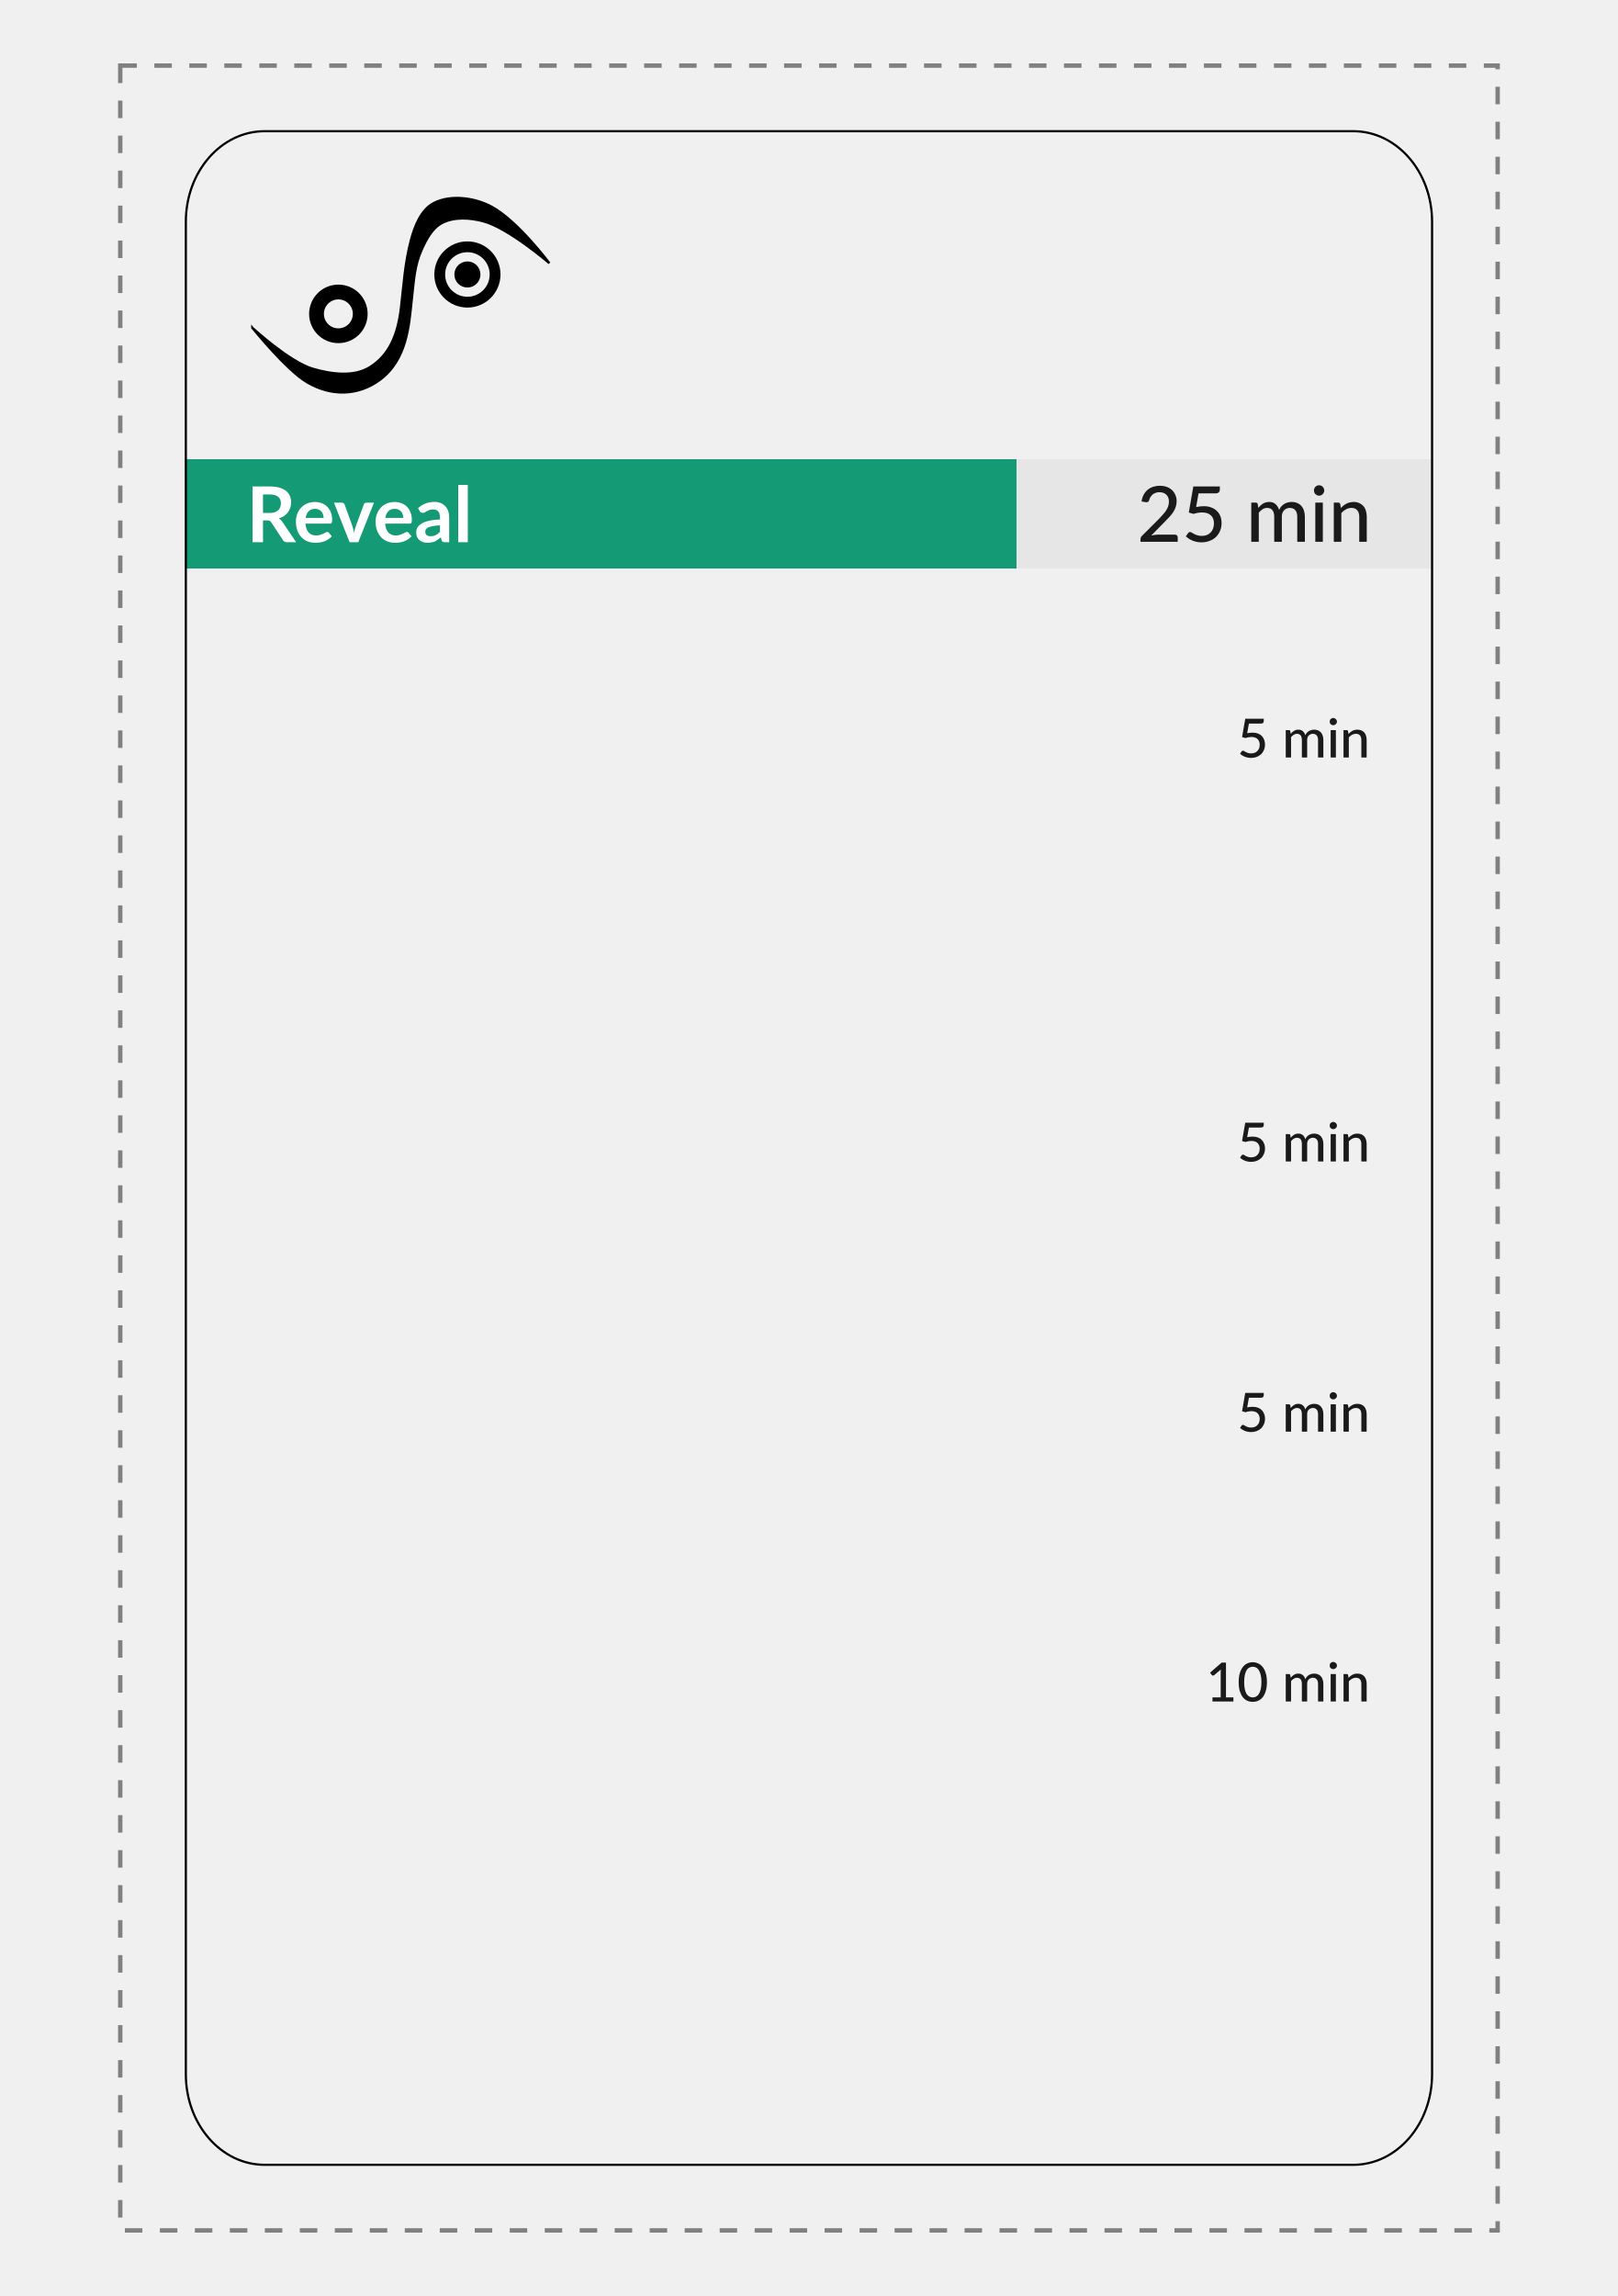
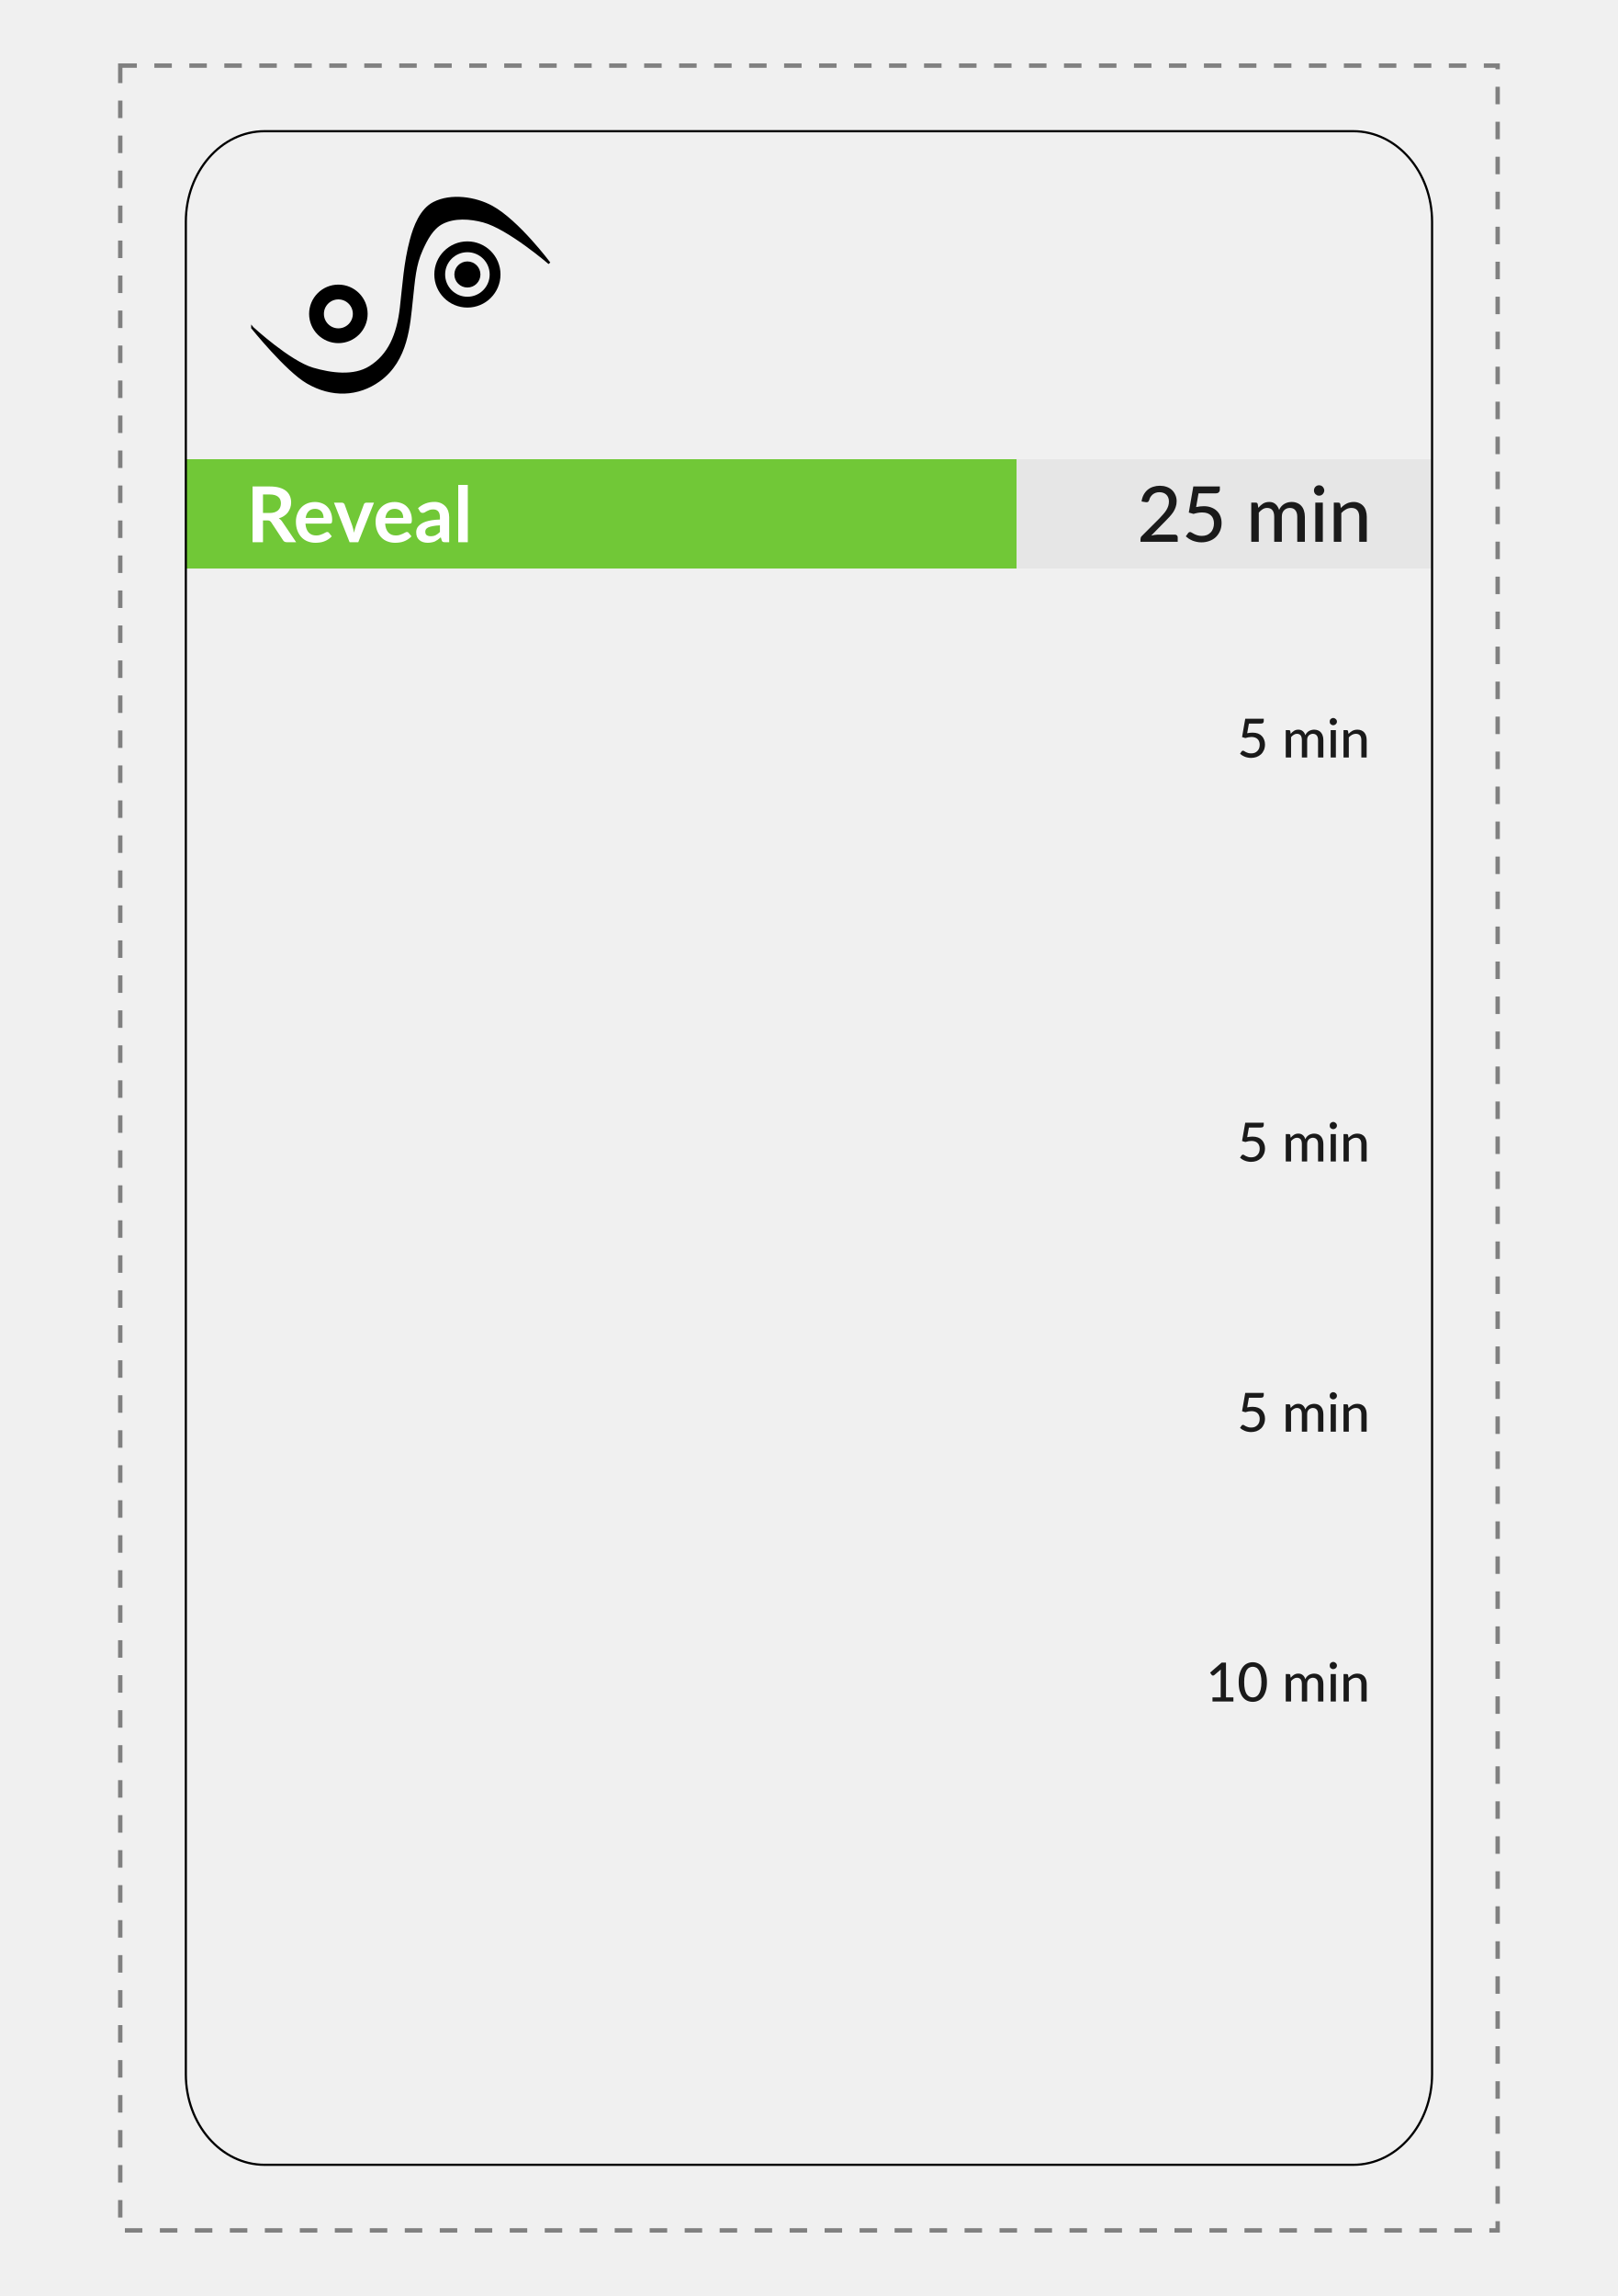
<svg xmlns="http://www.w3.org/2000/svg" xmlns:xlink="http://www.w3.org/1999/xlink" width="74mm" height="105mm" viewBox="0 0 262.205 372.047" id="svg2" version="1.1" enable-background="new">
  <defs id="defs4" />
  <g id="layer1" transform="translate(0,-680.315)" style="display:inline">
    <path style="fill:none;fill-rule:evenodd;stroke:#808080;stroke-width:0.709;stroke-linecap:butt;stroke-linejoin:miter;stroke-miterlimit:4;stroke-dasharray:2.835, 2.835;stroke-dashoffset:0;stroke-opacity:1" d="m 19.488,690.945 0,350.787 223.228,0 0,-350.787 z" id="path3350" transform="translate(4.3385302e-7,8.6660179e-6)" />
  </g>
  <g id="layer2" style="display:inline">
    <path style="fill:none;fill-opacity:1;stroke:none;stroke-width:0.709;stroke-miterlimit:4;stroke-dasharray:2.835, 2.835;stroke-dashoffset:0;stroke-opacity:1" d="m 42.884,21.259 c -7.071,0 -12.766,6.545 -12.766,14.674 l 0,38.477 201.969,0 0,-38.477 c 0,-8.129 -5.692,-14.674 -12.764,-14.674 l -176.439,0 z" id="rect4195-3" />
  </g>
  <g id="layer8" style="display:inline">
-     <rect style="display:inline;fill:#149a75;fill-opacity:1;stroke:none;stroke-width:1;stroke-miterlimit:4;stroke-dasharray:none;stroke-dashoffset:0;stroke-opacity:1" id="rect4178" width="134.646" height="17.717" x="30.118" y="74.409" />
+     <rect style="display:inline;fill:#71c837;fill-opacity:1;stroke:none;stroke-width:1;stroke-miterlimit:4;stroke-dasharray:none;stroke-dashoffset:0;stroke-opacity:1" id="rect4178" width="134.646" height="17.717" x="30.118" y="74.409" />
    <text xml:space="preserve" style="font-style:normal;font-weight:normal;font-size:11.25px;line-height:125%;font-family:sans-serif;letter-spacing:0px;word-spacing:0px;display:inline;fill:#000000;fill-opacity:1;stroke:none;stroke-width:1px;stroke-linecap:butt;stroke-linejoin:miter;stroke-opacity:1" x="39.935" y="87.861" id="text4180">
      <tspan id="tspan4182" x="39.935" y="87.861" style="font-style:normal;font-variant:normal;font-weight:bold;font-stretch:normal;font-size:12.5px;font-family:Lato;-inkscape-font-specification:'Lato Bold';fill:#ffffff">Reveal</tspan>
    </text>
    <rect y="74.409" x="164.764" height="17.717" width="67.323" id="rect4191" style="display:inline;fill:#e6e6e6;fill-opacity:1;stroke:none;stroke-width:1;stroke-miterlimit:4;stroke-dasharray:none;stroke-dashoffset:0;stroke-opacity:1" />
    <text xml:space="preserve" style="font-style:normal;font-weight:normal;font-size:12.5px;line-height:125%;font-family:sans-serif;letter-spacing:0px;word-spacing:0px;fill:#1a1a1a;fill-opacity:1;stroke:none;stroke-width:1px;stroke-linecap:butt;stroke-linejoin:miter;stroke-opacity:1" x="184.268" y="87.79" id="text4193">
      <tspan id="tspan4195" x="184.268" y="87.79" style="font-style:normal;font-variant:normal;font-weight:500;font-stretch:normal;font-size:12.5px;font-family:Lato;-inkscape-font-specification:'Lato Medium';fill:#1a1a1a">25 min</tspan>
    </text>
  </g>
  <g id="layer7">
    <path style="fill:none;fill-rule:evenodd;stroke:none;stroke-width:1px;stroke-linecap:butt;stroke-linejoin:miter;stroke-opacity:1" d="m 99.213,31.89 0,31.89 122.244,0 0,-31.89 z" id="path4300" />
    <flowRoot xml:space="preserve" style="font-style:normal;font-weight:normal;font-size:12.5px;line-height:125%;font-family:sans-serif;text-align:end;letter-spacing:0px;word-spacing:0px;text-anchor:end;fill:#000000;fill-opacity:1;stroke:none;stroke-width:1px;stroke-linecap:butt;stroke-linejoin:miter;stroke-opacity:1" id="flowRoot4271" transform="translate(0,6.827254)">
      <flowRegion id="flowRegion4273">
        <use x="0" y="0" xlink:href="#path4300" id="use4275" width="100%" height="100%" />
      </flowRegion>
      <flowPara style="font-style:normal;font-variant:normal;font-weight:bold;font-stretch:normal;font-size:13.375px;font-family:Roboto;-inkscape-font-specification:'Roboto Bold';text-align:end;text-anchor:end" id="flowPara4277">Wicked Questions</flowPara>
    </flowRoot>
  </g>
  <g id="layer6" style="display:inline">
    <path style="fill:none;fill-rule:evenodd;stroke:none;stroke-width:1px;stroke-linecap:butt;stroke-linejoin:miter;stroke-opacity:1" d="m 40.748,31.89 0,31.89 53.15,0 0,-31.89 z" id="path4213" />
    <g transform="matrix(1.42084,0,0,1.420841,-127.9386,17.93971)" id="layer12">
      <g id="g4716">
        <path style="fill:#000000;fill-opacity:1;stroke:#000000;stroke-width:0.265px;stroke-linecap:butt;stroke-linejoin:miter;stroke-opacity:1" d="m 118.826,24.757 c 0,0 4.231,3.901 6.898,4.677 2.088,0.608 4.678,0.966 6.52,-0.189 2.167,-1.358 3.176,-3.633 3.544,-6.804 0.306,-2.642 0.436,-5.072 1.134,-7.701 0.403,-1.52 1.134,-3.449 2.599,-4.205 1.963,-1.013 4.748,-0.596 6.615,0.425 2.996,1.64 6.567,6.426 6.567,6.426 0,0 -4.648,-4.001 -7.512,-4.772 -1.522,-0.41 -3.326,-0.537 -4.725,0.189 -1.127,0.585 -1.793,1.867 -2.315,3.024 -0.819,1.814 -0.886,3.396 -1.158,5.859 -0.296,2.677 -0.486,6.759 -3.709,9.071 -2.418,1.735 -5.407,1.843 -8.174,0.236 -2.39,-1.388 -6.284,-6.237 -6.284,-6.237 z" id="path4704" />
        <circle style="opacity:1;fill:none;fill-opacity:1;stroke:#000000;stroke-width:1.687;stroke-linecap:round;stroke-miterlimit:4;stroke-dasharray:none;stroke-opacity:1" id="path4706" cx="128.64" cy="23.17" r="2.494" />
        <circle style="opacity:1;fill:none;fill-opacity:1;stroke:#000000;stroke-width:1.234;stroke-linecap:round;stroke-miterlimit:4;stroke-dasharray:none;stroke-opacity:1" id="path4708" cx="143.357" cy="18.677" r="3.157" />
        <circle style="opacity:1;fill:#000000;fill-opacity:1;stroke:none;stroke-width:2.197;stroke-linecap:round;stroke-miterlimit:4;stroke-dasharray:none;stroke-opacity:1" id="path4710" cx="143.357" cy="18.677" r="1.487" />
      </g>
    </g>
  </g>
  <g id="layer5" style="display:inline">
    <rect style="fill:none;fill-opacity:1;stroke:#000000;stroke-width:0.354;stroke-miterlimit:4;stroke-dasharray:none;stroke-dashoffset:0;stroke-opacity:1" id="rect4187" width="201.969" height="329.528" x="30.118" y="21.26" ry="14.674" rx="12.764" />
  </g>
  <g id="layer9" style="display:inline">
    <text xml:space="preserve" style="font-style:normal;font-weight:normal;font-size:12.5px;line-height:125%;font-family:sans-serif;letter-spacing:0px;word-spacing:0px;fill:#000000;fill-opacity:1;stroke:none;stroke-width:1px;stroke-linecap:butt;stroke-linejoin:miter;stroke-opacity:1" x="-62.225" y="132.692" id="text6165">
      <tspan id="tspan6167" x="-62.225" y="132.692" />
    </text>
    <path style="fill:none;fill-rule:evenodd;stroke:none;stroke-width:1px;stroke-linecap:butt;stroke-linejoin:miter;stroke-opacity:1" d="m 40.748,102.756 0,237.402 143.504,0 0,-237.402 -143.504,0" id="path4245" />
    <flowRoot xml:space="preserve" style="font-style:normal;font-weight:normal;font-size:8.75px;line-height:125%;font-family:sans-serif;letter-spacing:0px;word-spacing:0px;fill:#000000;fill-opacity:1;stroke:none;stroke-width:1px;stroke-linecap:butt;stroke-linejoin:miter;stroke-opacity:1" id="flowRoot4251">
      <flowRegion id="flowRegion4253">
        <use x="0" y="0" xlink:href="#path4245" id="use4255" width="100%" height="100%" />
      </flowRegion>
      <flowPara id="flowPara4257" style="font-style:normal;font-variant:normal;font-weight:bold;font-stretch:normal;font-family:Roboto;-inkscape-font-specification:'Roboto Bold';fill:#8a8a8a;fill-opacity:1">Steps</flowPara>
      <flowPara style="font-style:normal;font-variant:normal;font-weight:normal;font-stretch:normal;font-family:Lato;-inkscape-font-specification:Lato;fill:#1a1a1a;fill-opacity:1" id="flowPara4324">Introduce the concept of Wicked Questions and paradox.</flowPara>
      <flowPara style="font-style:normal;font-variant:normal;font-weight:normal;font-stretch:normal;font-family:Lato;-inkscape-font-specification:Lato;fill:#1a1a1a;fill-opacity:1" id="flowPara4340">Give the following template: “How is it that we are … and we are ... simultaneously?”</flowPara>
      <flowPara style="font-style:normal;font-variant:normal;font-weight:normal;font-stretch:normal;font-family:Lato;-inkscape-font-specification:Lato;fill:#1a1a1a;fill-opacity:1" id="flowPara4316" />
      <flowPara style="font-style:normal;font-variant:normal;font-weight:normal;font-stretch:normal;font-family:Lato;-inkscape-font-specification:Lato;fill:#1a1a1a;fill-opacity:1" id="flowPara4318">First alone then in small groups,  generate pairs of opposites or paradoxes using the above format</flowPara>
      <flowPara style="font-style:normal;font-variant:normal;font-weight:normal;font-stretch:normal;font-family:Lato;-inkscape-font-specification:Lato;fill:#1a1a1a;fill-opacity:1" id="flowPara4320" />
      <flowPara style="font-style:normal;font-variant:normal;font-weight:normal;font-stretch:normal;font-family:Lato;-inkscape-font-specification:Lato;fill:#1a1a1a;fill-opacity:1" id="flowPara4322">Each group selects its most impactful  Wicked Question and shares it with the whole group</flowPara>
      <flowPara style="font-style:normal;font-variant:normal;font-weight:normal;font-stretch:normal;font-family:Lato;-inkscape-font-specification:Lato;fill:#1a1a1a;fill-opacity:1" id="flowPara4326" />
      <flowPara style="font-style:normal;font-variant:normal;font-weight:normal;font-stretch:normal;font-family:Lato;-inkscape-font-specification:Lato;fill:#1a1a1a;fill-opacity:1" id="flowPara4344">Whole group picks out the most powerful Wicked Questions and further refines them</flowPara>
    </flowRoot>
    <text xml:space="preserve" style="font-style:normal;font-weight:normal;font-size:8.75px;line-height:125%;font-family:sans-serif;letter-spacing:0px;word-spacing:0px;fill:#000000;fill-opacity:1;stroke:none;stroke-width:1px;stroke-linecap:butt;stroke-linejoin:miter;stroke-opacity:1" x="93.898" y="183.547" id="text4267">
      <tspan id="tspan4269" x="93.898" y="183.547" />
    </text>
  </g>
  <g id="layer4" style="display:inline">
    <text id="text4227" y="122.749" x="200.497" style="font-style:normal;font-weight:normal;font-size:8.75px;line-height:125%;font-family:sans-serif;letter-spacing:0px;word-spacing:0px;fill:#1a1a1a;fill-opacity:1;stroke:none;stroke-width:1px;stroke-linecap:butt;stroke-linejoin:miter;stroke-opacity:1" xml:space="preserve">
      <tspan style="font-style:normal;font-variant:normal;font-weight:500;font-stretch:normal;font-family:Lato;-inkscape-font-specification:'Lato Medium';fill:#1a1a1a" y="122.749" x="200.497" id="tspan4229">5 min</tspan>
    </text>
    <text id="text4231" y="188.206" x="200.497" style="font-style:normal;font-weight:normal;font-size:8.75px;line-height:125%;font-family:sans-serif;letter-spacing:0px;word-spacing:0px;fill:#1a1a1a;fill-opacity:1;stroke:none;stroke-width:1px;stroke-linecap:butt;stroke-linejoin:miter;stroke-opacity:1" xml:space="preserve">
      <tspan style="font-style:normal;font-variant:normal;font-weight:500;font-stretch:normal;font-family:Lato;-inkscape-font-specification:'Lato Medium';fill:#1a1a1a" y="188.206" x="200.497" id="tspan4233">5 min</tspan>
    </text>
    <path style="fill:none;fill-rule:evenodd;stroke:none;stroke-width:1px;stroke-linecap:butt;stroke-linejoin:miter;stroke-opacity:1" d="m 194.882,102.756 0,237.402 26.575,0 0,-237.402 z" id="path4239" />
    <text xml:space="preserve" style="font-style:normal;font-weight:normal;font-size:8.75px;line-height:125%;font-family:sans-serif;letter-spacing:0px;word-spacing:0px;fill:#1a1a1a;fill-opacity:1;stroke:none;stroke-width:1px;stroke-linecap:butt;stroke-linejoin:miter;stroke-opacity:1" x="200.497" y="231.993" id="text4424">
      <tspan id="tspan4426" x="200.497" y="231.993" style="font-style:normal;font-variant:normal;font-weight:500;font-stretch:normal;font-family:Lato;-inkscape-font-specification:'Lato Medium';fill:#1a1a1a">5 min</tspan>
    </text>
    <text id="text4428" y="275.707" x="195.421" style="font-style:normal;font-weight:normal;font-size:8.75px;line-height:125%;font-family:sans-serif;letter-spacing:0px;word-spacing:0px;fill:#1a1a1a;fill-opacity:1;stroke:none;stroke-width:1px;stroke-linecap:butt;stroke-linejoin:miter;stroke-opacity:1" xml:space="preserve">
      <tspan style="font-style:normal;font-variant:normal;font-weight:500;font-stretch:normal;font-family:Lato;-inkscape-font-specification:'Lato Medium';fill:#1a1a1a" y="275.707" x="195.421" id="tspan4430">10 min</tspan>
    </text>
  </g>
  <g id="layer10" style="display:inline">
    <path style="fill:none;fill-rule:evenodd;stroke:none;stroke-width:1px;stroke-linecap:butt;stroke-linejoin:miter;stroke-opacity:1" d="m 40.748,269.282 0,70.876 180.709,0 0,-70.876 z" id="path4343" />
    <flowRoot xml:space="preserve" style="font-style:normal;font-weight:normal;font-size:8.75px;line-height:125%;font-family:sans-serif;letter-spacing:0px;word-spacing:0px;fill:#000000;fill-opacity:1;stroke:none;stroke-width:1px;stroke-linecap:butt;stroke-linejoin:miter;stroke-opacity:1" id="flowRoot4351" transform="translate(0,38.03125)">
      <flowRegion id="flowRegion4353">
        <use x="0" y="0" xlink:href="#path4343" id="use4355" width="100%" height="100%" />
      </flowRegion>
      <flowPara id="flowPara4357" style="font-style:normal;font-variant:normal;font-weight:bold;font-stretch:normal;font-family:Roboto;-inkscape-font-specification:'Roboto Bold';fill:#8a8a8a;fill-opacity:1">String With</flowPara>
      <flowPara id="flowPara4359" style="font-style:normal;font-variant:normal;font-weight:normal;font-stretch:normal;font-family:Lato;-inkscape-font-specification:Lato;fill:#1a1a1a">Improv Prototyping, Ecocycle Planning, 25/10 Crowd Sourcing, 15% Solutions, 1-2-4-All</flowPara>
    </flowRoot>
    <text xml:space="preserve" style="font-style:normal;font-weight:normal;font-size:8.75px;line-height:125%;font-family:sans-serif;letter-spacing:0px;word-spacing:0px;fill:#000000;fill-opacity:1;stroke:none;stroke-width:1px;stroke-linecap:butt;stroke-linejoin:miter;stroke-opacity:1" x="-129.401" y="187.139" id="text4392">
      <tspan id="tspan4394" x="-129.401" y="187.139" />
    </text>
  </g>
  <text xml:space="preserve" style="font-style:normal;font-weight:normal;font-size:8.75px;line-height:125%;font-family:sans-serif;letter-spacing:0px;word-spacing:0px;fill:#000000;fill-opacity:1;stroke:none;stroke-width:1px;stroke-linecap:butt;stroke-linejoin:miter;stroke-opacity:1" x="293.096" y="257.142" id="text4321">
    <tspan id="tspan4323" x="293.096" y="257.142" />
  </text>
</svg>
